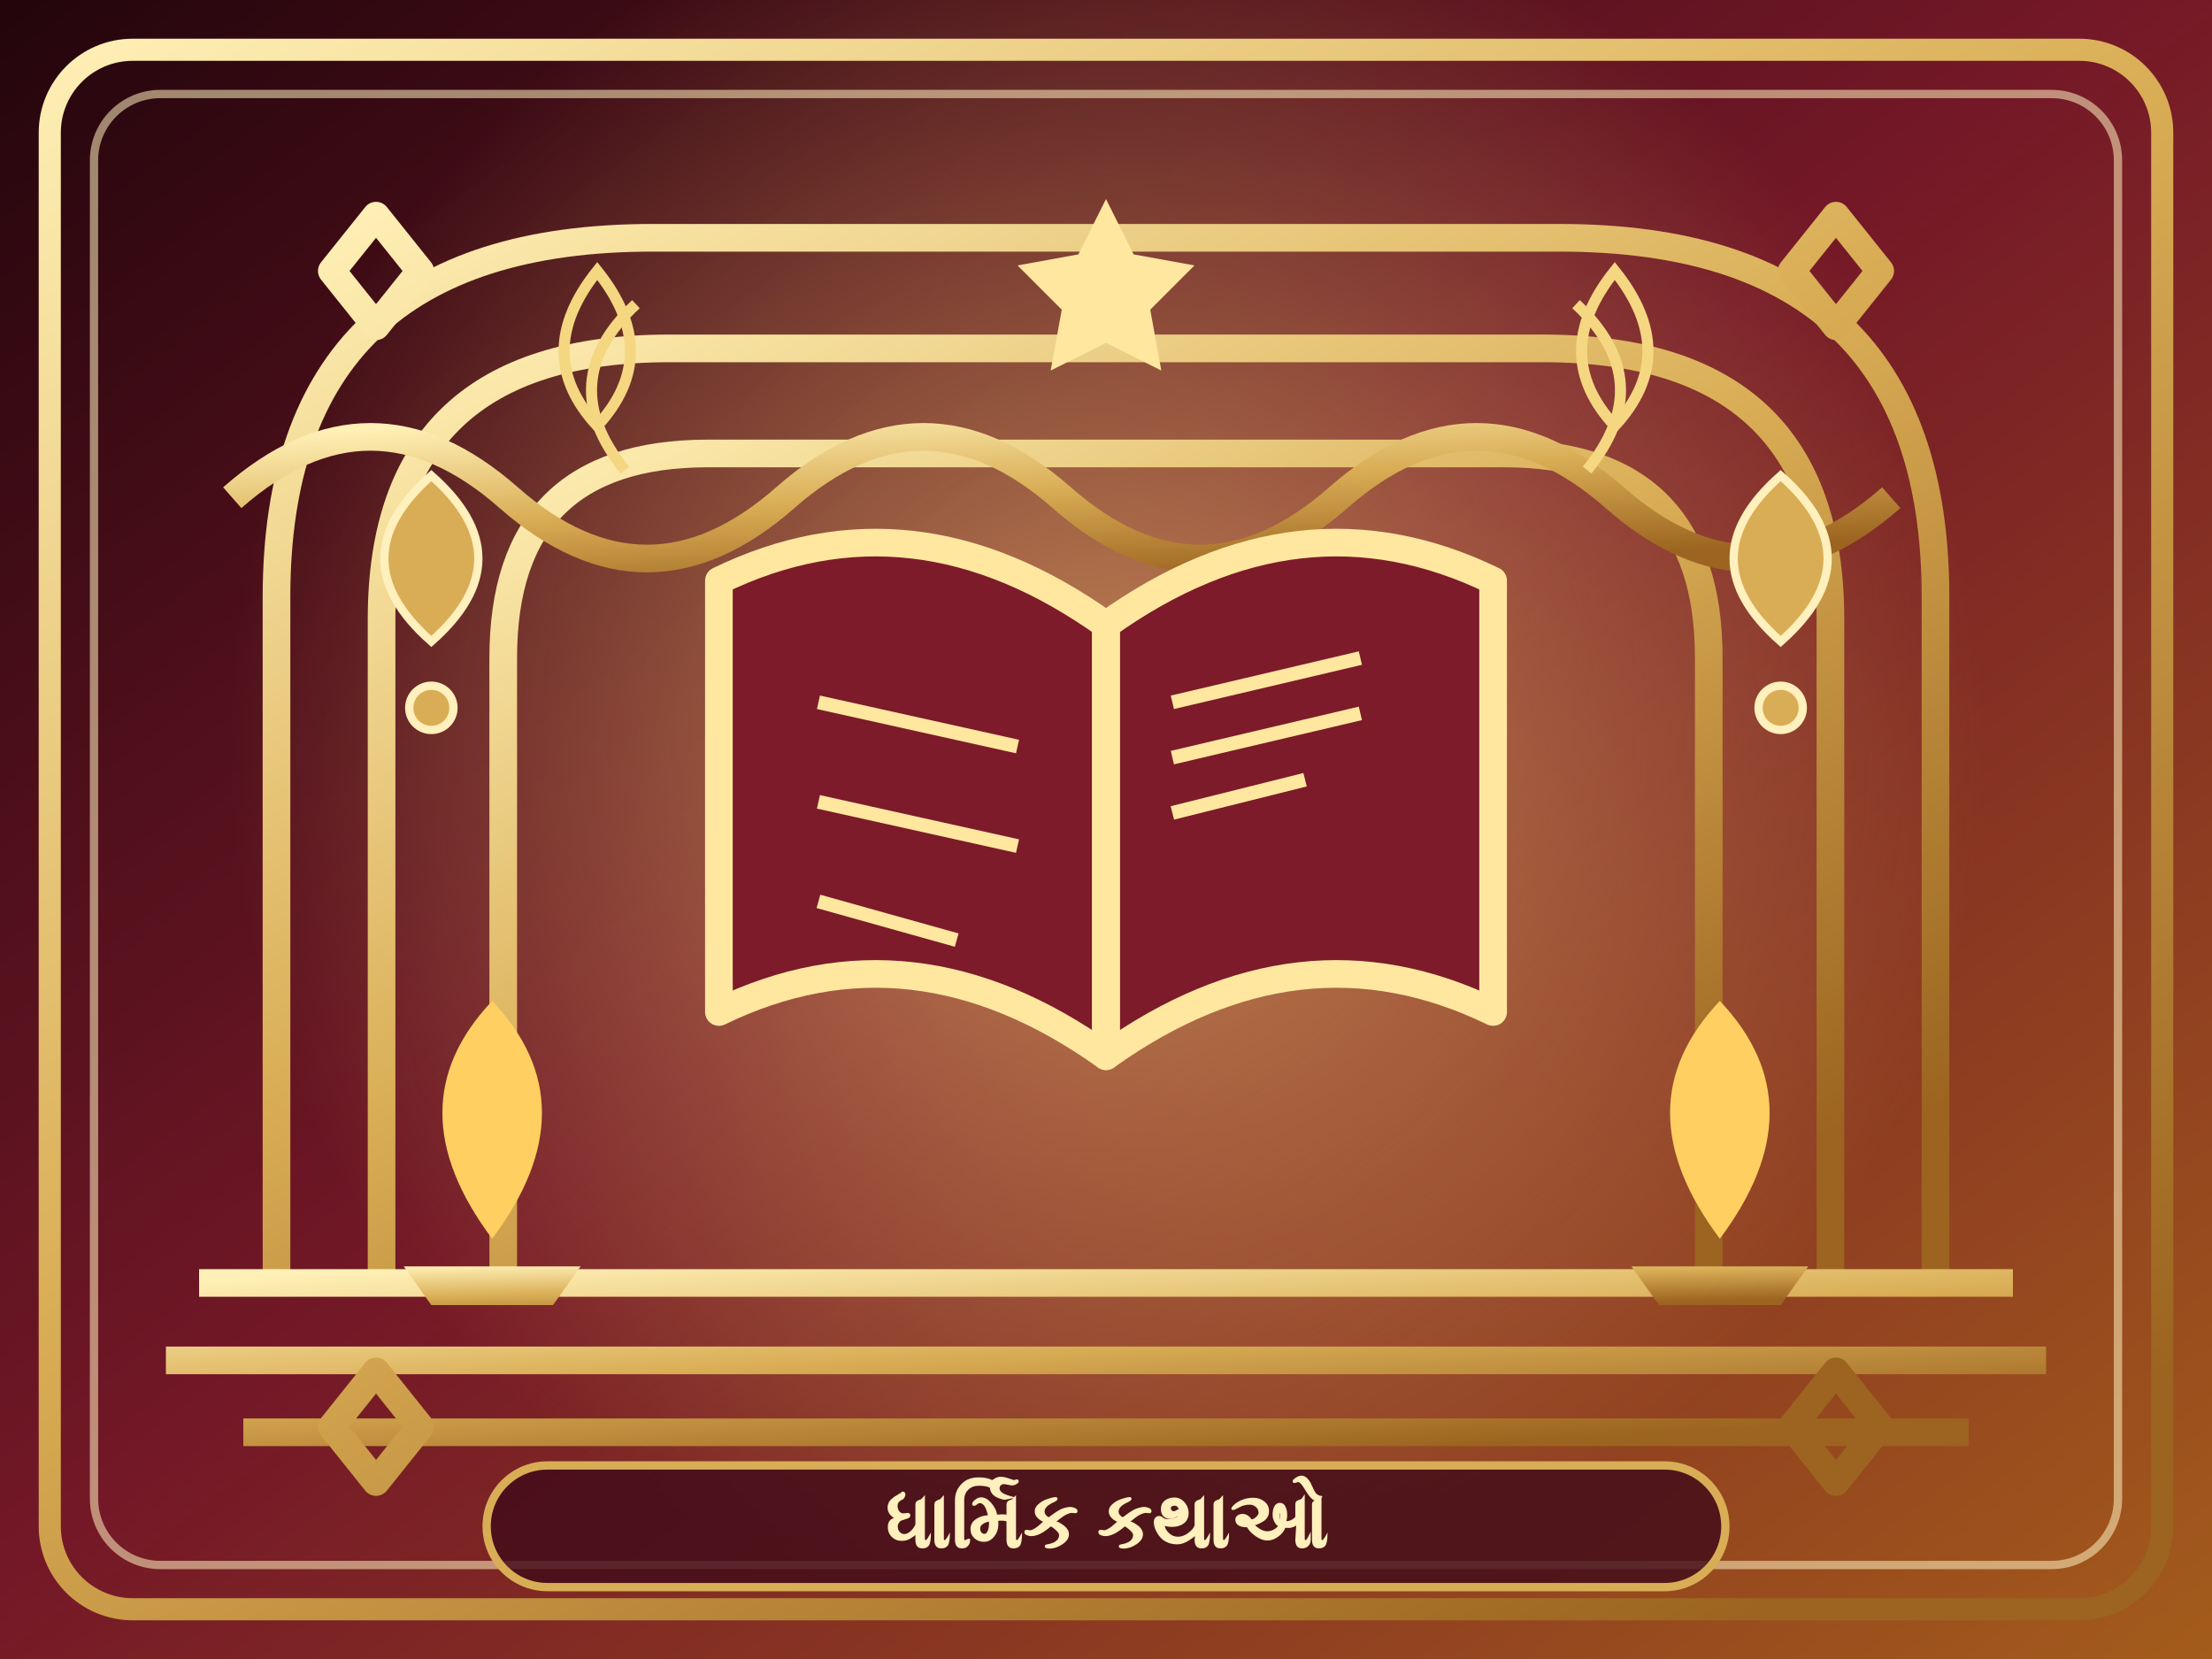
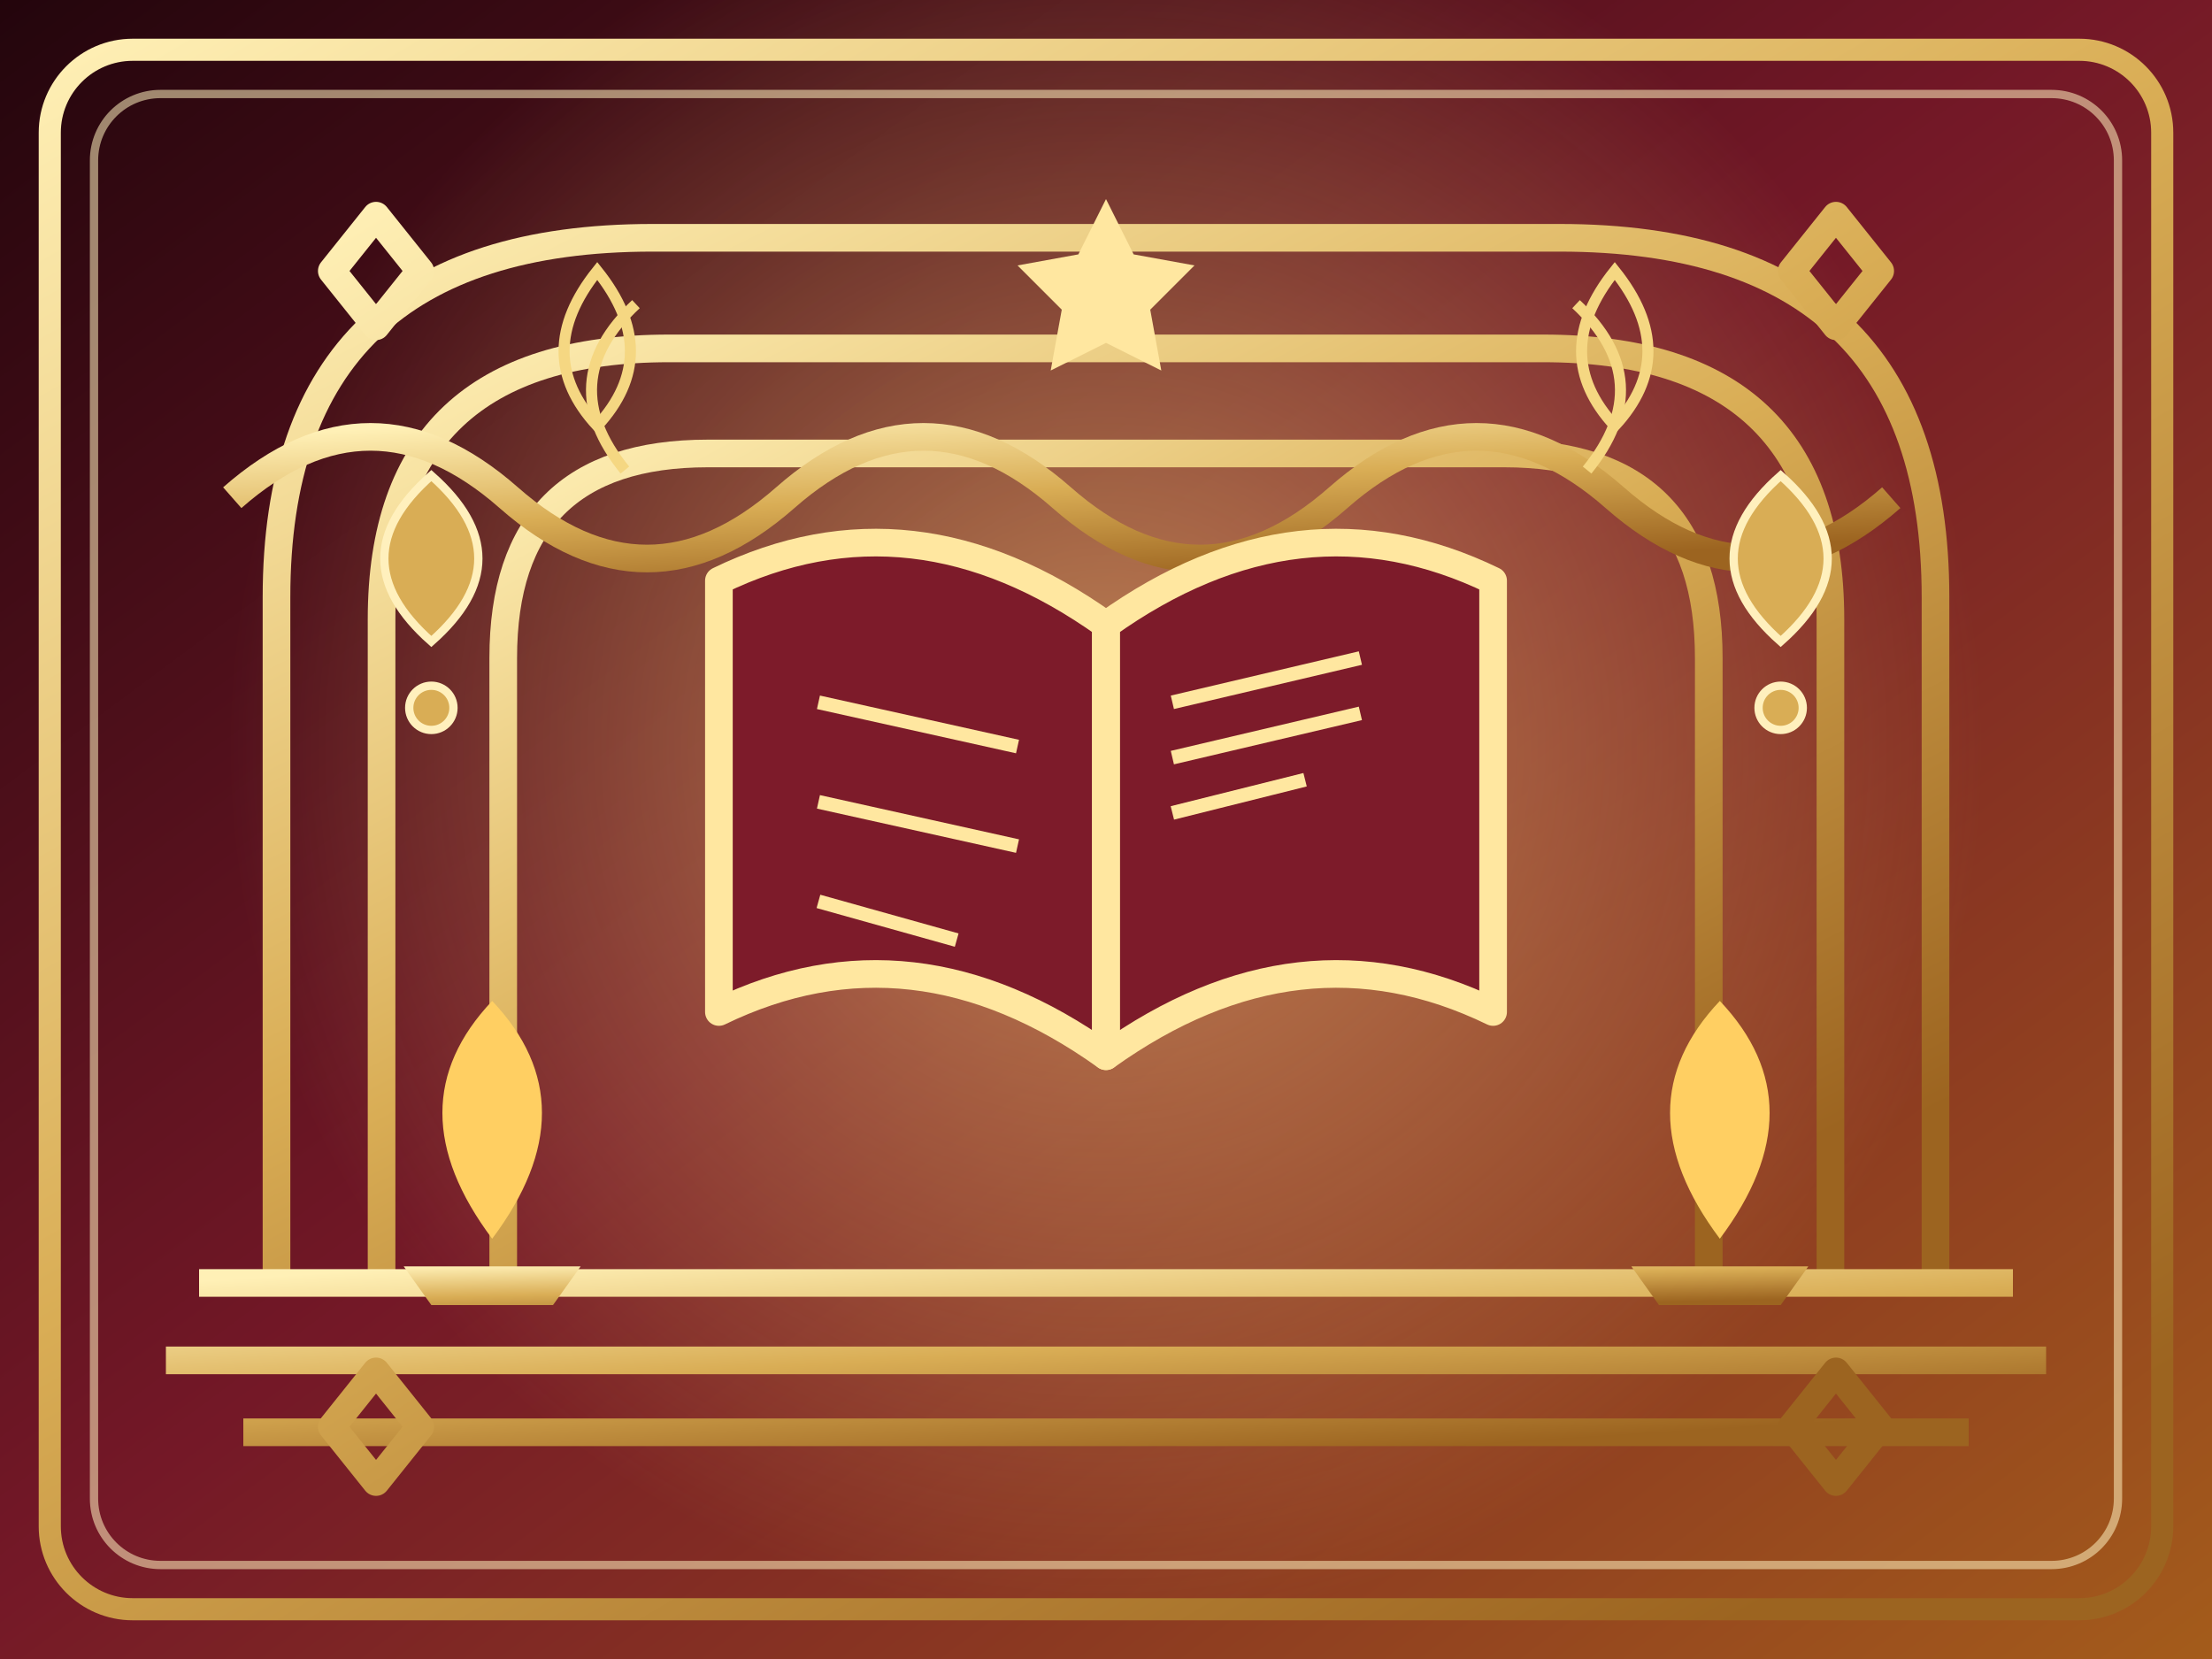
<svg xmlns="http://www.w3.org/2000/svg" viewBox="0 0 400 300" role="img" aria-label="ધાર્મિક કથાઓ">
  <defs>
    <linearGradient id="bg" x1="0" y1="0" x2="1" y2="1">
      <stop stop-color="#23050c" />
      <stop offset=".48" stop-color="#741827" />
      <stop offset="1" stop-color="#a45c1b" />
    </linearGradient>
    <linearGradient id="gold" x1="0" y1="0" x2="0.8" y2="1">
      <stop stop-color="#fff0b6" />
      <stop offset=".5" stop-color="#d9ad55" />
      <stop offset="1" stop-color="#9c6420" />
    </linearGradient>
    <radialGradient id="glow">
      <stop stop-color="#ffdc7a" stop-opacity=".55" />
      <stop offset="1" stop-color="#ffdc7a" stop-opacity="0" />
    </radialGradient>
  </defs>
  <rect width="400" height="300" fill="url(#bg)" />
  <circle cx="200" cy="135" r="160" fill="url(#glow)" />
  <rect x="9" y="9" width="382" height="282" rx="15" fill="none" stroke="url(#gold)" stroke-width="4" />
  <rect x="17" y="17" width="366" height="266" rx="12" fill="none" stroke="#fff0bd" stroke-opacity=".55" stroke-width="1.5" />
  <g fill="none" stroke="url(#gold)" stroke-width="5" stroke-linejoin="round">
    <path d="M50 231V108Q50 43 118 43H282Q350 43 350 108V231" />
    <path d="M69 231V112Q69 63 121 63H279Q331 63 331 112V231" />
    <path d="M91 231V119Q91 82 128 82H272Q309 82 309 119V231" />
    <path d="M36 232h328M30 246h340M44 259h312" />
    <path d="M42 90q25-22 50 0t50 0 50 0 50 0 50 0 50 0" />
    <path d="M68 39l8 10-8 10-8-10zM332 39l8 10-8 10-8-10zM68 248l8 10-8 10-8-10zM332 248l8 10-8 10-8-10z" />
  </g>
  <g fill="#d9ad55" stroke="#fff0bd" stroke-width="1.5">
    <path d="M78 116q-17-15 0-30 17 15 0 30z" />
    <path d="M322 116q-17-15 0-30 17 15 0 30z" />
    <circle cx="78" cy="128" r="4" />
    <circle cx="322" cy="128" r="4" />
  </g>
  <g fill="none" stroke="#f5d782" stroke-width="2">
    <path d="M108 49q-12 15 0 28 12-13 0-28zm184 0q-12 15 0 28 12-13 0-28z" />
    <path d="M115 55q-15 14-2 30m172-30q15 14 2 30" />
  </g>
  <g stroke="#ffe7a0" stroke-width="5" fill="#7d1b2a" stroke-linejoin="round">
    <path d="M130 105q35-17 70 8v78q-35-25-70-8z" />
    <path d="M270 105q-35-17-70 8v78q35-25 70-8z" />
    <path d="M200 113v78" fill="none" />
    <path d="M148 127l36 8m-36 10 36 8m-36 10 25 7m39-43 34-8m-34 18 34-8m-34 18 24-6" fill="none" stroke-width="2.5" />
  </g>
  <g>
    <path d="M89 224q-18-24 0-43 18 19 0 43zM311 224q-18-24 0-43 18 19 0 43z" fill="#ffcf62" />
    <path d="M73 229h32l-5 7H78zM295 229h32l-5 7h-22z" fill="url(#gold)" />
    <path d="M200 36l5 10 11 2-8 8 2 11-10-5-10 5 2-11-8-8 11-2z" fill="#ffe7a0" />
  </g>
-   <rect x="88" y="265" width="224" height="22" rx="11" fill="#410c19" fill-opacity=".82" stroke="#d9ad55" stroke-width="1.5" />
-   <text x="200" y="280" text-anchor="middle" font-family="serif" font-size="14" font-weight="700" fill="#fff0bd">ધાર્મિક કથાઓ</text>
</svg>
